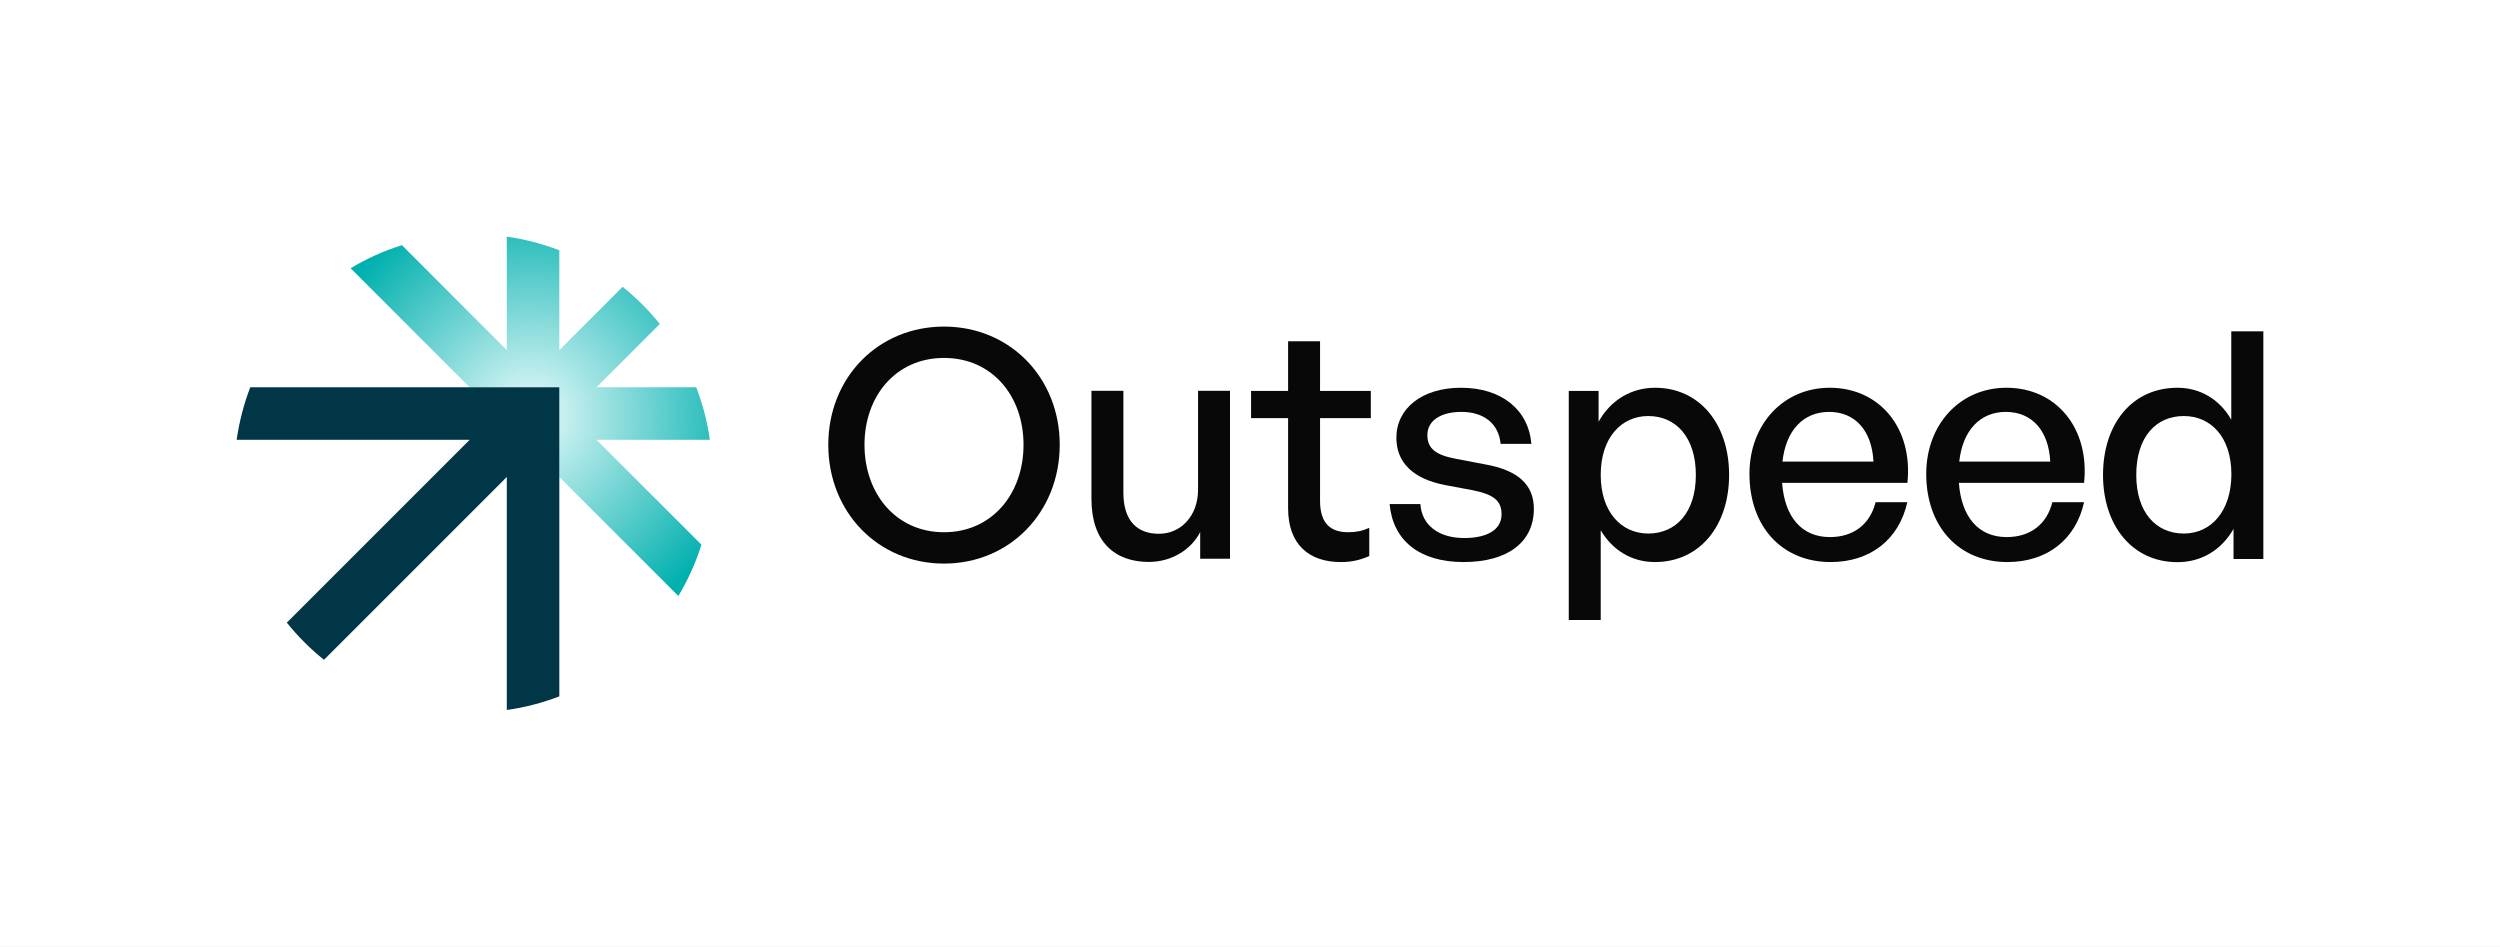
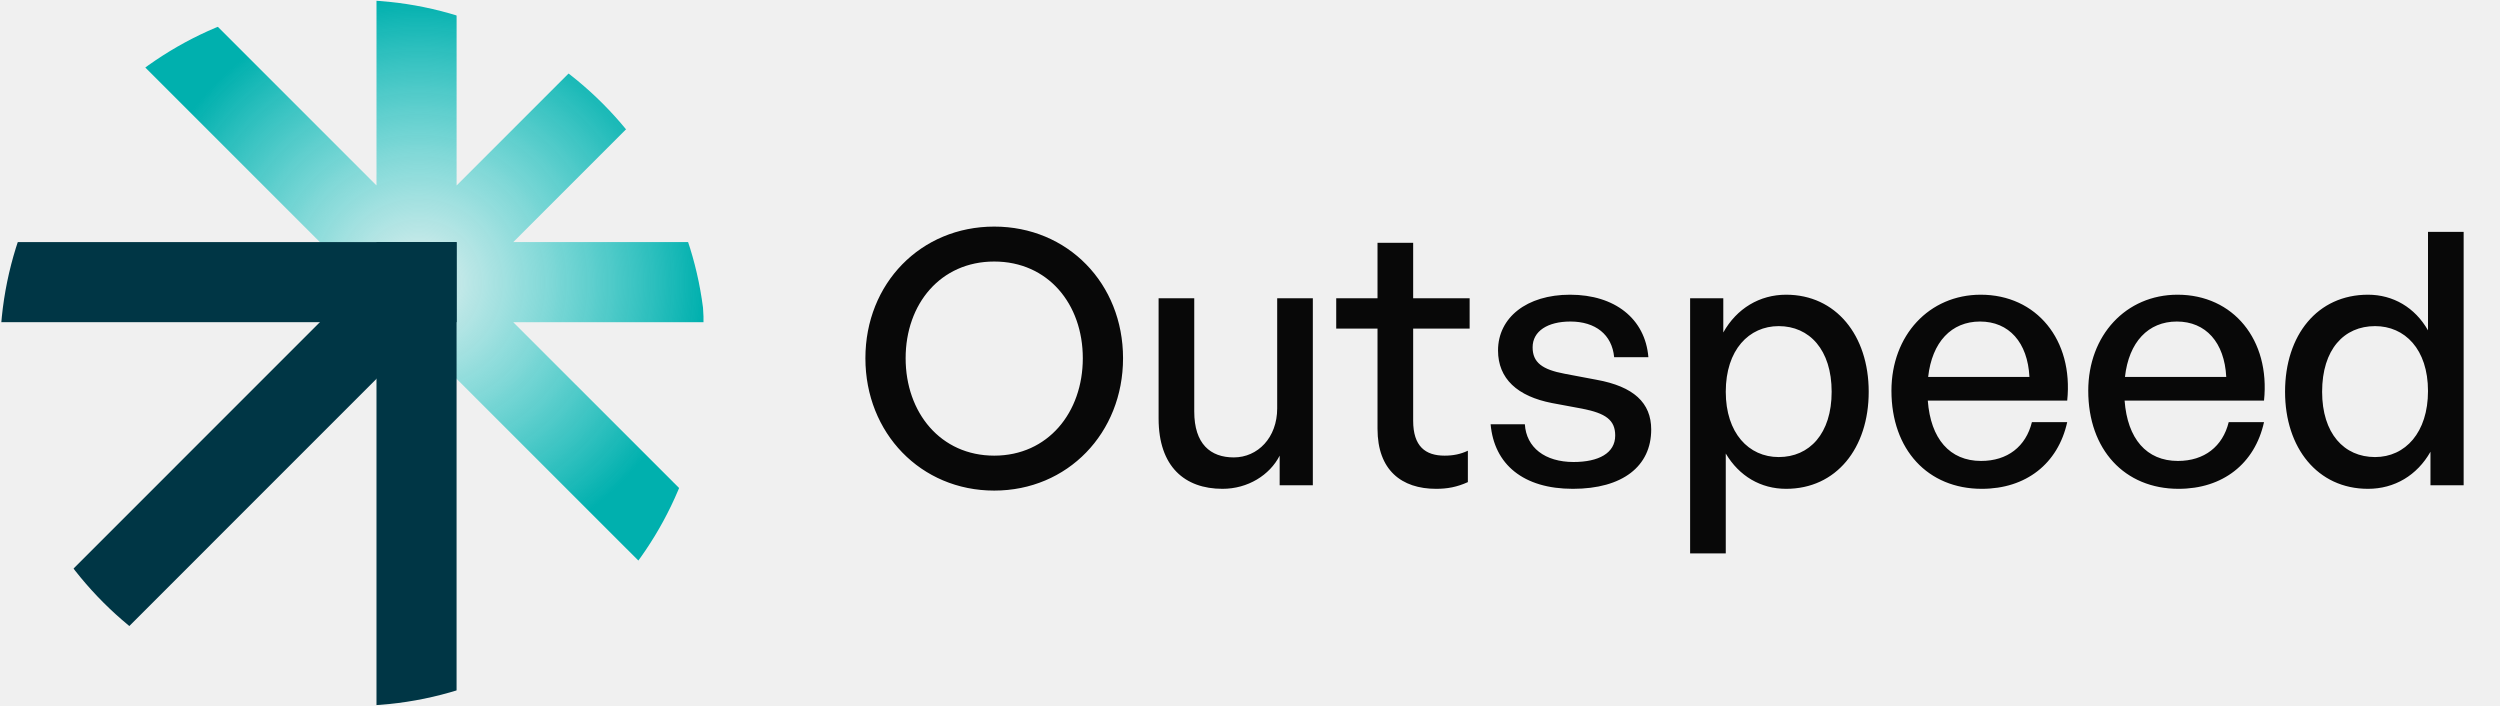
- <svg xmlns="http://www.w3.org/2000/svg" version="1.1" id="Layer_1" x="0px" y="0px" viewBox="0 0 2112.8 800" style="enable-background:new 0 0 2112.8 800;" xml:space="preserve">
-   <style type="text/css">
- 	.st0{fill:#FFFFFF;}
- 	.st1{fill:url(#SVGID_1_);}
- 	.st2{fill:#003645;}
- 	.st3{fill:#080808;}
- </style>
-   <g>
-     <rect class="st0" width="2112.8" height="800" />
-     <g>
-       <g>
-         <radialGradient id="SVGID_1_" cx="448.127" cy="351.868" r="189.055" gradientUnits="userSpaceOnUse">
-           <stop offset="0" style="stop-color:#EAFBFB" />
-           <stop offset="1" style="stop-color:#00B0AE" />
-         </radialGradient>
-         <path class="st1" d="M504.1,371.7l88.7,88.6c-4.8,15.3-11.4,29.8-19.5,43.4L472.7,403.1v-75.8h-75.8L296.3,226.7     c13.5-8.1,28-14.7,43.4-19.5l88.6,88.7V200c15.4,2.2,30.3,6.1,44.4,11.5v84.4l53.5-53.5c11.6,9.3,22.1,19.8,31.4,31.4l-53.5,53.5     h84.3c5.4,14.1,9.4,29,11.5,44.4H504.1z" />
-         <path class="st2" d="M472.7,327.3v261.2c-14.1,5.4-29,9.4-44.4,11.5V403.1L273.8,557.6c-11.6-9.3-22.1-19.8-31.4-31.4     l154.5-154.5H200c2.2-15.4,6.1-30.3,11.5-44.4H472.7z" />
-       </g>
-       <g>
-         <path class="st3" d="M797.8,276c-55.7,0-97.8,43.1-97.8,99.9s42,100.4,97.8,100.4s97.8-43.7,97.8-100.4S853.5,276,797.8,276z      M797.8,449.8c-40.7,0-67.2-32.7-67.2-73.9s26.5-73.4,67.2-73.4c40.7,0,67.2,32.1,67.2,73.4S838.5,449.8,797.8,449.8z" />
-         <path class="st3" d="M1012.5,413.9v-83.6h27v141.9h-25.2v-22.5c-7.5,14.7-24.1,25.2-43.4,25.2c-28.7,0-48.5-16.9-48.5-53.3v-91.3     h27v86c0,24.6,12.3,34.8,30,34.8C997.7,451.2,1012.5,436.2,1012.5,413.9z" />
-         <path class="st3" d="M1157.2,446.1v23.8c-8.3,3.7-15.5,5.1-24.1,5.1c-26.2,0-44.5-14.2-44.5-45.5v-76.1h-31.3v-23h31.3v-42h27v42     h42.9v23h-42.9v69.9c0,19.6,9.4,26.5,23.8,26.5C1145.9,449.8,1151.5,448.7,1157.2,446.1z" />
-         <path class="st3" d="M1296.3,430c0,27.9-21.7,45-59.5,45c-37.5,0-59.7-18.5-62.4-49h26c1.1,17.7,15.3,28.7,37,28.7     c19,0,31.6-6.7,31.6-20.1c0-11.8-7.2-16.9-24.9-20.4l-23-4.3c-26.2-5.1-41-18.5-41-39.9c0-24.9,21.7-42.3,54.6-42.3     c34,0,57,18.2,59.5,47.4h-26c-1.6-17.1-14.2-27-33.2-27c-17.1,0-28.7,7.2-28.7,19.6c0,11.5,7.2,16.9,24.4,20.1l24.1,4.6     C1282.9,397.3,1296.3,409.6,1296.3,430z" />
-         <path class="st3" d="M1398.7,327.7c-20.1,0-37.5,10.4-47.7,28.7v-26h-25.2V524h27v-75.8c10.2,17.1,26.5,26.8,45.8,26.8     c38,0,62.7-30.8,62.7-73.7S1436.4,327.7,1398.7,327.7z M1393,450.9c-22.8,0-40.2-18.2-40.2-49.5c0-31.9,17.7-49.8,40.2-49.8     c23.3,0,40.2,17.9,40.2,49.8C1433.2,433.2,1416.3,450.9,1393,450.9z" />
-         <path class="st3" d="M1546.3,327.7c-39.1,0-67.8,30.8-67.8,72.8c0,44.7,27.6,74.5,68.6,74.5c33.5,0,57.8-19,64.8-50.6h-26.8     c-4.6,18.5-18.5,29.5-38.6,29.5c-23.8,0-38.3-16.9-40.4-45.8H1612C1616.8,362,1588.7,327.7,1546.3,327.7z M1506.4,390.1     c2.9-26.5,17.7-42,39.4-42c22,0,36.2,15.8,37.5,42H1506.4z" />
-         <path class="st3" d="M1695.7,327.7c-39.1,0-67.8,30.8-67.8,72.8c0,44.7,27.6,74.5,68.6,74.5c33.5,0,57.8-19,64.8-50.6h-26.8     c-4.6,18.5-18.5,29.5-38.6,29.5c-23.8,0-38.3-16.9-40.4-45.8h105.8C1766.1,362,1738,327.7,1695.7,327.7z M1655.8,390.1     c2.9-26.5,17.7-42,39.4-42c22,0,36.2,15.8,37.5,42H1655.8z" />
-         <path class="st3" d="M1885.7,280v74.7c-9.9-17.4-26.5-27-45.5-27c-38.3,0-62.9,30.5-62.9,73.7c0,42.6,24.6,73.7,62.9,73.7     c20.1,0,37.2-10.2,47.4-28.1v25.4h25.2V280H1885.7z M1845.6,450.9c-23.6,0-40.2-17.9-40.2-49.5c0-32.1,16.6-49.8,40.2-49.8     c22.5,0,40.2,17.4,40.2,49.3C1885.7,432.1,1868.6,450.9,1845.6,450.9z" />
-       </g>
-     </g>
+ <svg xmlns="http://www.w3.org/2000/svg" width="170" height="48" viewBox="0 0 170 48" fill="none">
+   <mask id="mask0_1497_3555" style="mask-type:alpha" maskUnits="userSpaceOnUse" x="0" y="0" width="48" height="48">
+     <circle cx="24" cy="24" r="24" fill="#D9D9D9" />
+   </mask>
+   <g mask="url(#mask0_1497_3555)">
+     <path d="M28.326 19.185L5.809 41.703" stroke="#003645" stroke-width="5.446" stroke-miterlimit="10" />
+     <path fill-rule="evenodd" clip-rule="evenodd" d="M31.049 -0.175V2.548V12.613L37.013 6.649L38.938 4.723L42.789 8.574L40.864 10.5L34.902 16.462H45.114H47.837V21.908H45.114H34.9L45.819 32.826L47.745 34.752L43.894 38.603L41.968 36.678L28.327 23.037L28.326 23.038L27.196 21.909H25.602V21.908V20.315L24.474 19.187L24.476 19.186L11.038 5.749L9.112 3.823L12.964 -0.028L14.889 1.898L25.602 12.611V2.548V-0.175H31.049Z" fill="url(#paint0_radial_1497_3555)" />
+     <path d="M28.324 47.933V19.185" stroke="#003645" stroke-width="5.446" stroke-miterlimit="10" stroke-linecap="square" />
+     <path d="M28.324 19.185H-0.163" stroke="#003645" stroke-width="5.446" stroke-miterlimit="10" stroke-linecap="square" />
  </g>
+   <path d="M67.607 33.36C62.615 33.36 58.847 29.448 58.847 24.36C58.847 19.272 62.615 15.408 67.607 15.408C72.599 15.408 76.367 19.272 76.367 24.36C76.367 29.448 72.599 33.36 67.607 33.36ZM67.607 30.984C71.255 30.984 73.631 28.056 73.631 24.36C73.631 20.664 71.255 17.784 67.607 17.784C63.959 17.784 61.583 20.664 61.583 24.36C61.583 28.056 63.959 30.984 67.607 30.984ZM86.849 27.768V20.28H89.273V33H87.017V30.984C86.345 32.304 84.857 33.24 83.129 33.24C80.561 33.24 78.785 31.728 78.785 28.464V20.28H81.209V27.984C81.209 30.192 82.313 31.104 83.897 31.104C85.529 31.104 86.849 29.76 86.849 27.768ZM99.815 30.648V32.784C99.071 33.12 98.423 33.24 97.655 33.24C95.303 33.24 93.671 31.968 93.671 29.16V22.344H90.863V20.28H93.671V16.512H96.095V20.28H99.935V22.344H96.095V28.608C96.095 30.36 96.935 30.984 98.231 30.984C98.807 30.984 99.311 30.888 99.815 30.648ZM112.282 29.208C112.282 31.704 110.338 33.24 106.954 33.24C103.594 33.24 101.602 31.584 101.362 28.848H103.69C103.786 30.432 105.058 31.416 107.002 31.416C108.706 31.416 109.834 30.816 109.834 29.616C109.834 28.56 109.186 28.104 107.602 27.792L105.538 27.408C103.186 26.952 101.866 25.752 101.866 23.832C101.866 21.6 103.81 20.04 106.762 20.04C109.81 20.04 111.874 21.672 112.09 24.288H109.762C109.618 22.752 108.49 21.864 106.786 21.864C105.25 21.864 104.218 22.512 104.218 23.616C104.218 24.648 104.866 25.128 106.402 25.416L108.562 25.824C111.082 26.28 112.282 27.384 112.282 29.208ZM127.072 26.64C127.072 30.48 124.864 33.24 121.456 33.24C119.728 33.24 118.264 32.376 117.352 30.84V37.632H114.928V20.28H117.184V22.608C118.096 20.976 119.656 20.04 121.456 20.04C124.84 20.04 127.072 22.8 127.072 26.64ZM124.552 26.64C124.552 23.784 123.04 22.176 120.952 22.176C118.936 22.176 117.352 23.784 117.352 26.64C117.352 29.448 118.912 31.08 120.952 31.08C123.04 31.08 124.552 29.496 124.552 26.64ZM134.762 33.24C131.09 33.24 128.618 30.576 128.618 26.568C128.618 22.8 131.186 20.04 134.69 20.04C138.482 20.04 141.002 23.112 140.57 27.24H131.09C131.282 29.832 132.578 31.344 134.714 31.344C136.514 31.344 137.762 30.36 138.17 28.704H140.57C139.946 31.536 137.762 33.24 134.762 33.24ZM134.642 21.864C132.698 21.864 131.378 23.256 131.114 25.632H138.002C137.882 23.28 136.61 21.864 134.642 21.864ZM148.145 33.24C144.473 33.24 142.001 30.576 142.001 26.568C142.001 22.8 144.569 20.04 148.073 20.04C151.865 20.04 154.385 23.112 153.953 27.24H144.473C144.665 29.832 145.961 31.344 148.097 31.344C149.897 31.344 151.145 30.36 151.553 28.704H153.953C153.329 31.536 151.145 33.24 148.145 33.24ZM148.025 21.864C146.081 21.864 144.761 23.256 144.497 25.632H151.385C151.265 23.28 149.993 21.864 148.025 21.864ZM155.384 26.64C155.384 22.776 157.592 20.04 161.024 20.04C162.728 20.04 164.216 20.904 165.104 22.464V15.768H167.528V33H165.272V30.72C164.36 32.328 162.824 33.24 161.024 33.24C157.592 33.24 155.384 30.456 155.384 26.64ZM157.904 26.64C157.904 29.472 159.392 31.08 161.504 31.08C163.568 31.08 165.104 29.4 165.104 26.592C165.104 23.736 163.52 22.176 161.504 22.176C159.392 22.176 157.904 23.76 157.904 26.64Z" fill="#080808" />
+   <defs>
+     <radialGradient id="paint0_radial_1497_3555" cx="0" cy="0" r="1" gradientUnits="userSpaceOnUse" gradientTransform="translate(28.4748 19.2141) rotate(90) scale(19.3889 19.3623)">
+       <stop stop-color="#26D0CE" stop-opacity="0.1" />
+       <stop offset="1" stop-color="#00B0AE" />
+     </radialGradient>
+   </defs>
</svg>
